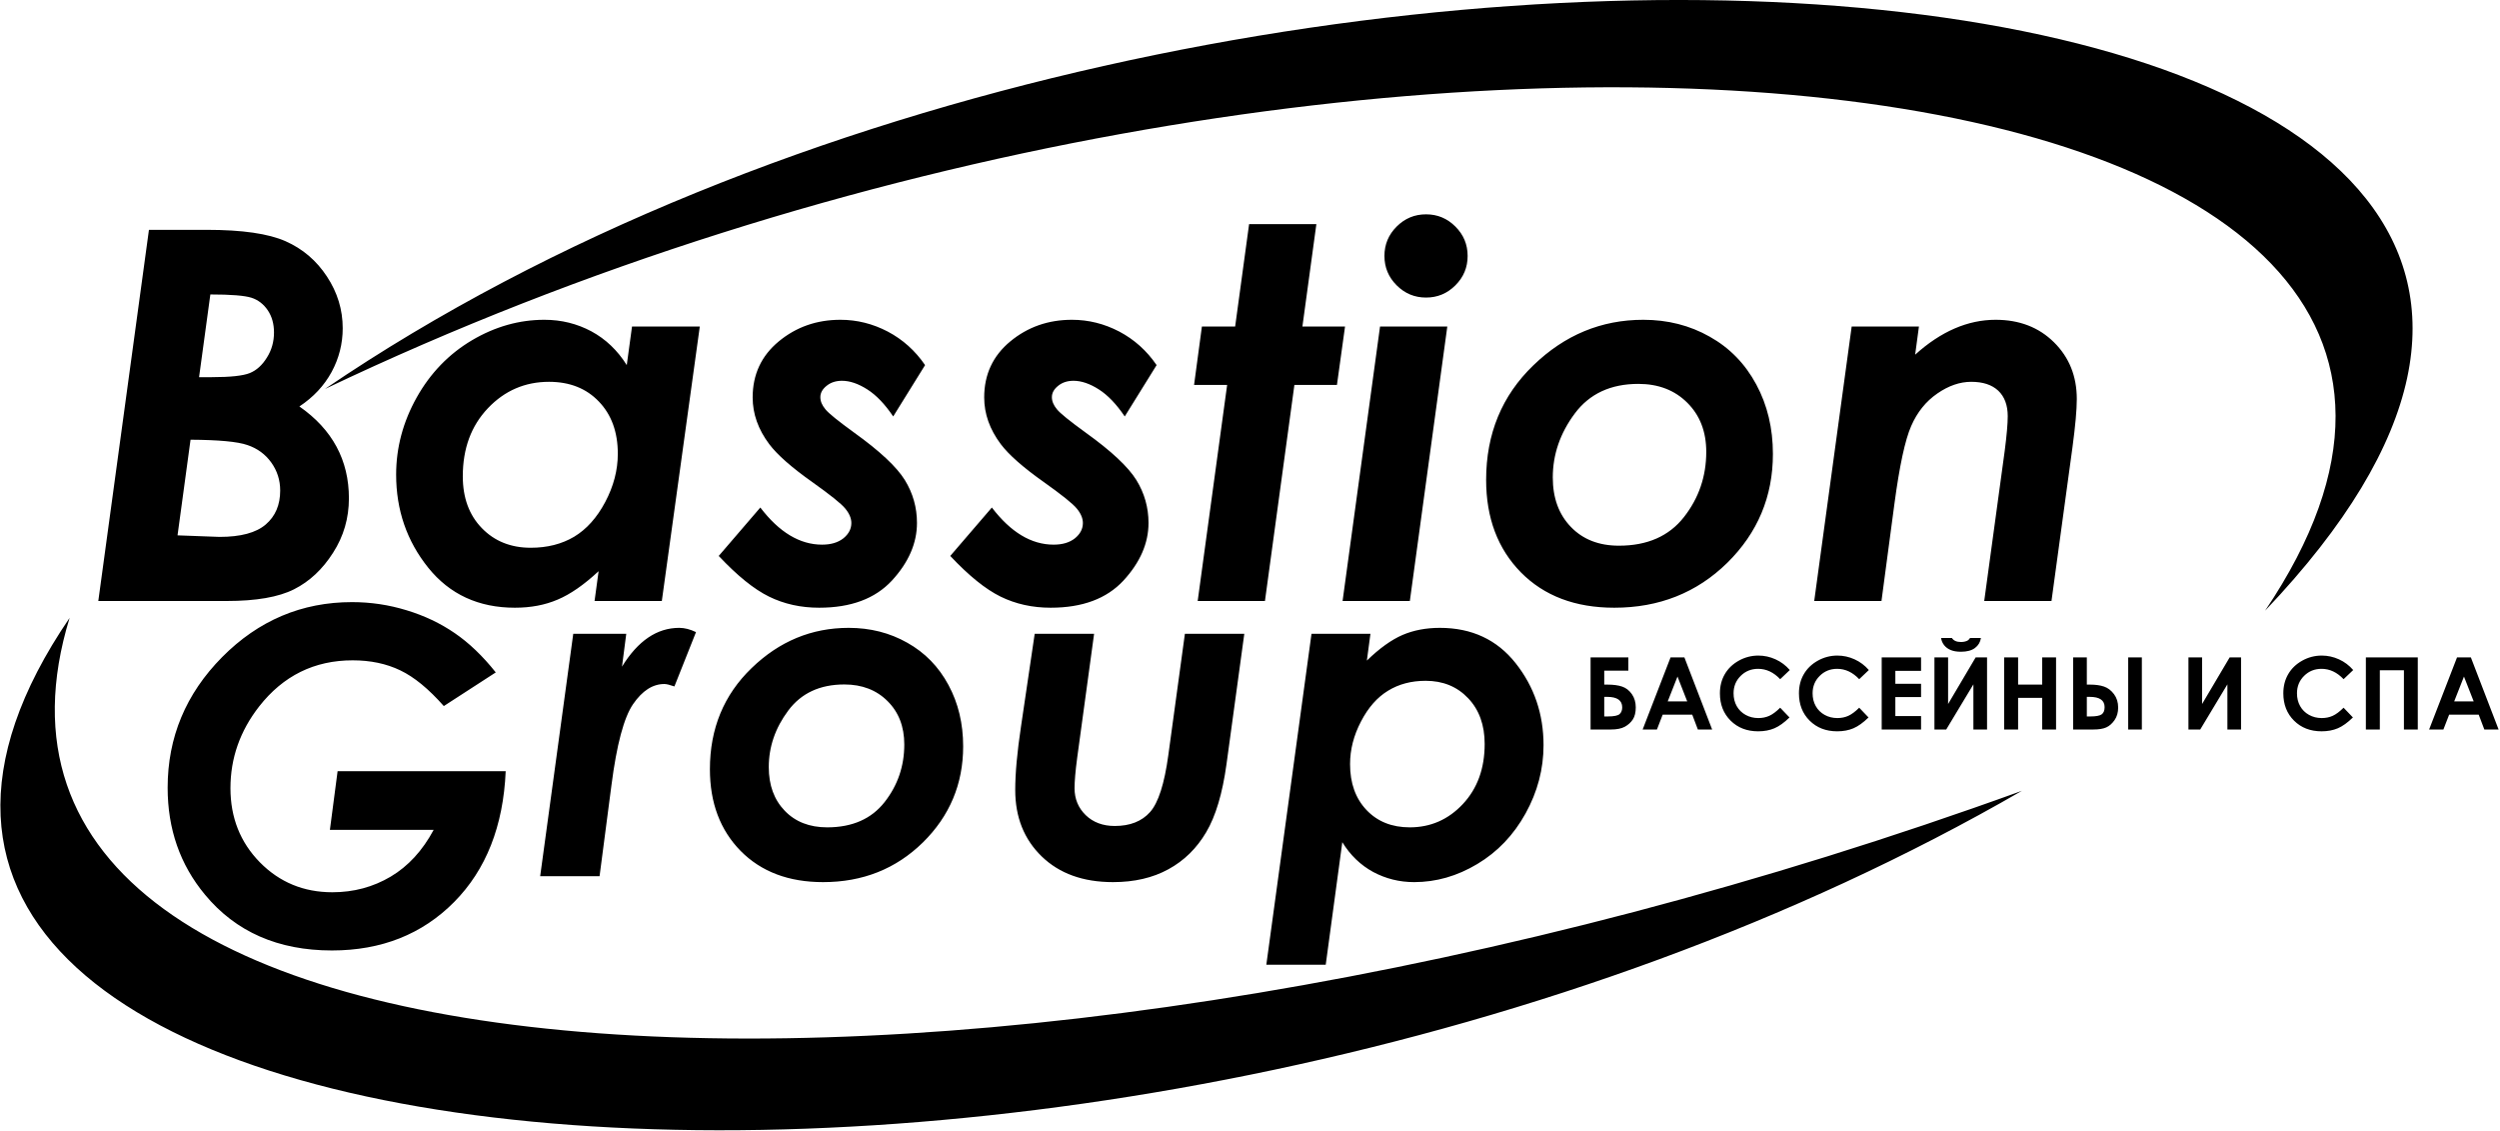
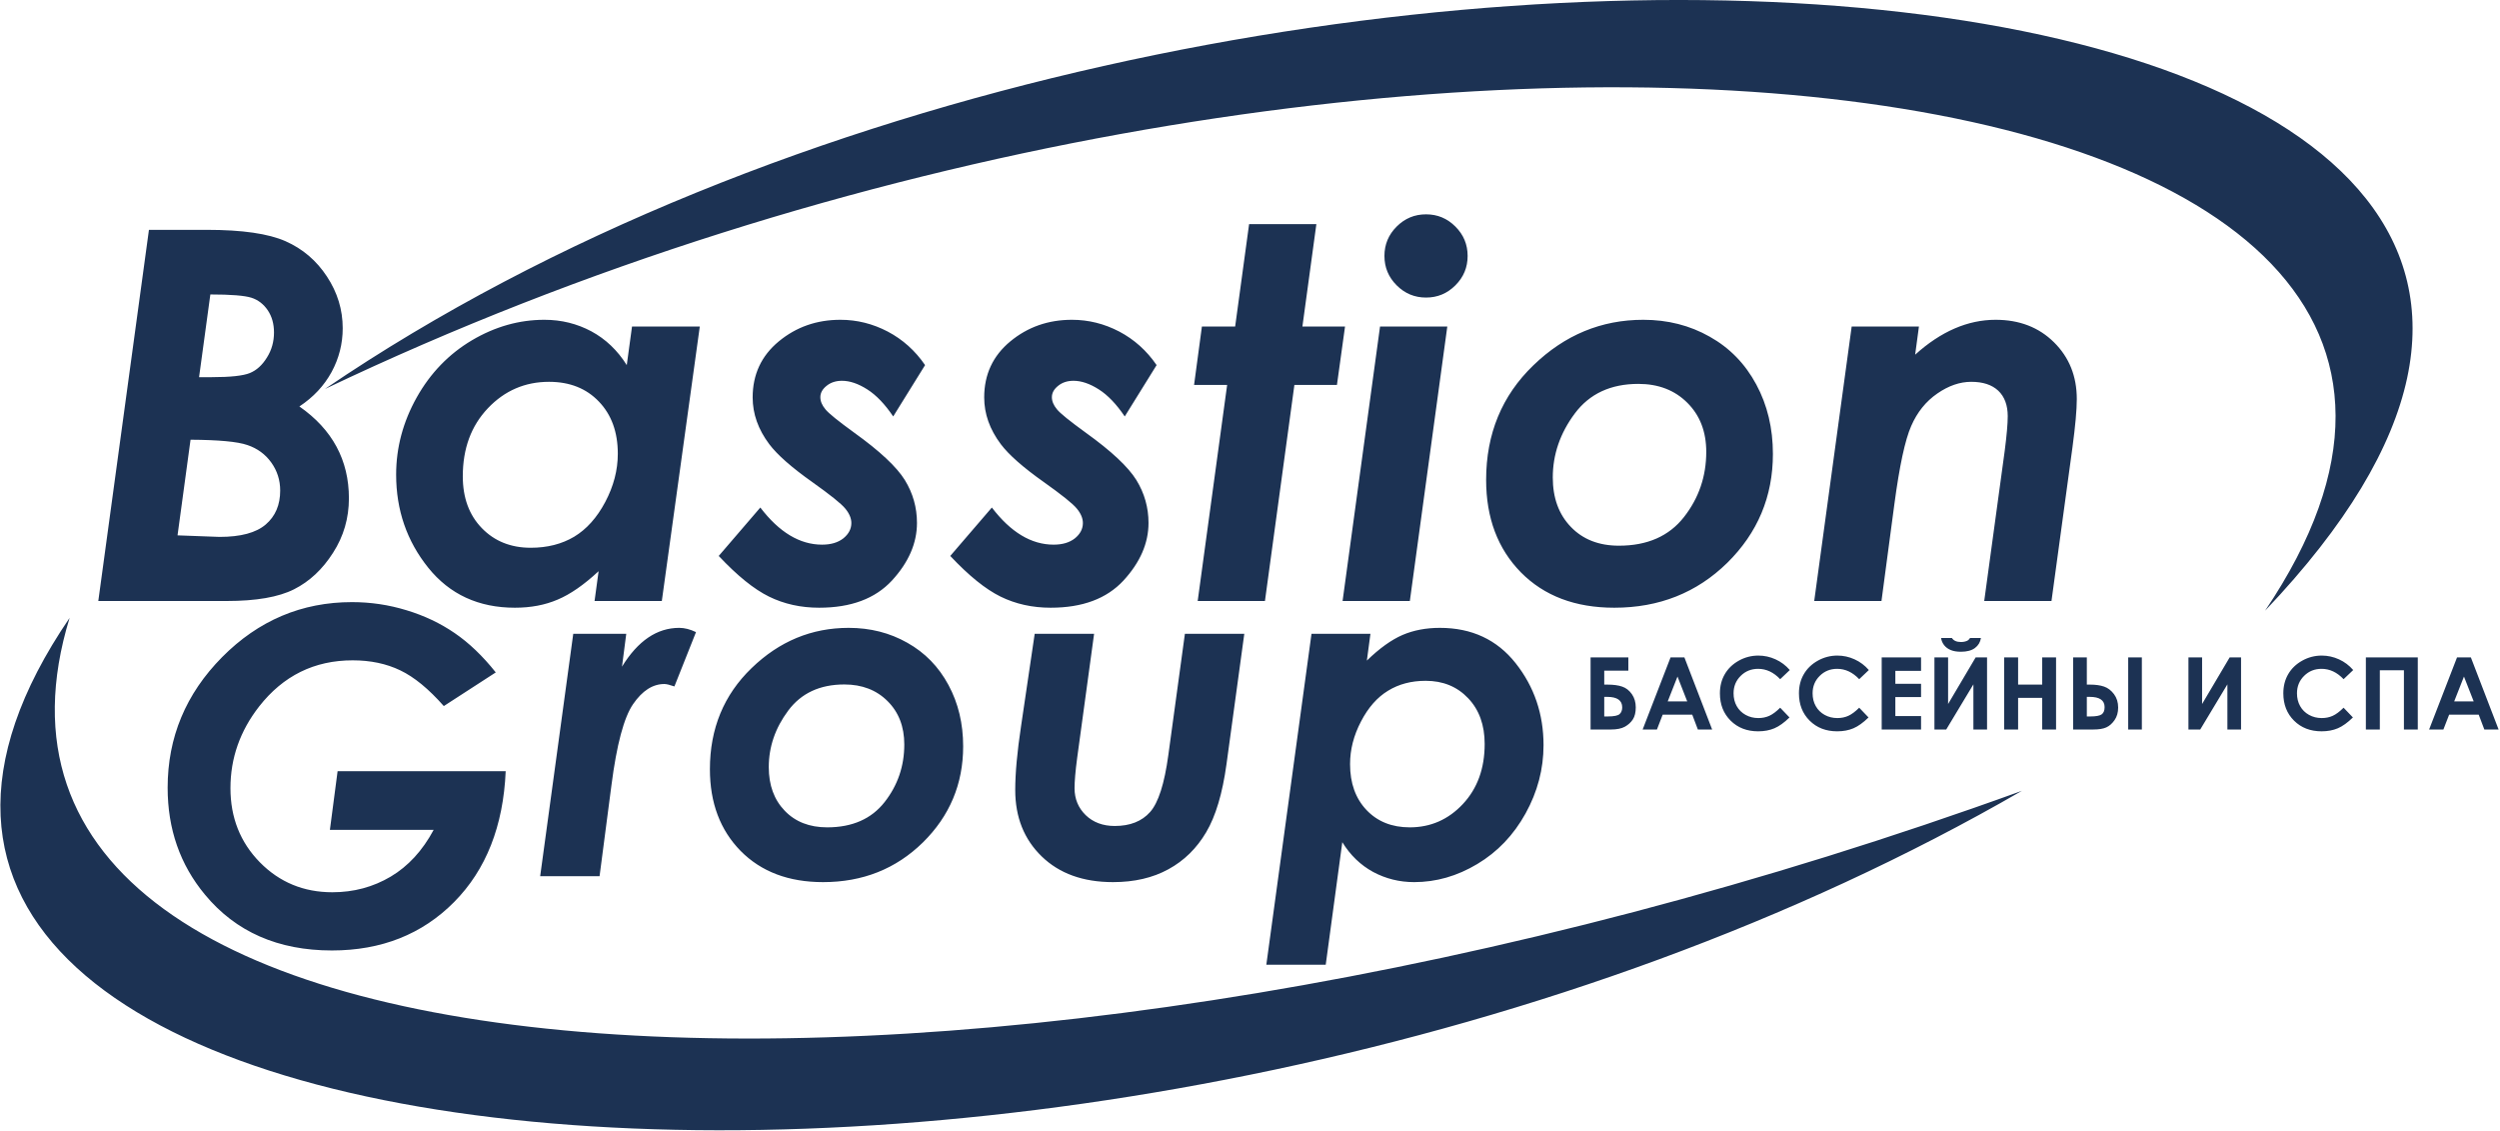
<svg xmlns="http://www.w3.org/2000/svg" xml:space="preserve" width="522px" height="236px" version="1.1" style="shape-rendering:geometricPrecision; text-rendering:geometricPrecision; image-rendering:optimizeQuality; fill-rule:evenodd; clip-rule:evenodd" viewBox="0 0 522.594 236.343">
  <defs>
    <style type="text/css">
   
-     .fil0 {fill:black;fill-rule:nonzero}
+     .fil0 {fill: #1c3253;fill-rule:nonzero}
   
  </style>
  </defs>
  <g id="Слой_x0020_1">
    <path class="fil0" d="M387.265 68.275l14.07 0 -0.793 5.891c5.387,-4.865 11.008,-7.296 16.827,-7.296 4.972,0 9.043,1.567 12.214,4.701 3.189,3.153 4.774,7.098 4.774,11.872 0,2.252 -0.306,5.603 -0.901,10.053l-4.395 32.175 -14.07 0 4.287 -31.401c0.415,-3.224 0.631,-5.638 0.631,-7.242 0,-2.306 -0.667,-4.089 -1.982,-5.332 -1.333,-1.243 -3.207,-1.856 -5.657,-1.856 -2.36,0 -4.738,0.811 -7.098,2.45 -2.377,1.64 -4.197,3.892 -5.458,6.792 -1.279,2.901 -2.45,8.341 -3.513,16.304l-2.703 20.285 -14.069 0 7.836 -57.396zm-319.372 13.064c216.972,-103.448 486.96,-73.865 405.849,46.361 137.082,-143.916 -215.879,-175.632 -405.849,-46.361zm-53.414 47.863c-32.133,104.685 191.262,114.898 408.399,36.159 -191.402,110.623 -492.444,86.904 -408.399,-36.159zm499.419 8.26l2.892 0 5.804 15.081 -2.986 0 -1.176 -3.108 -6.183 0 -1.204 3.108 -2.986 0 5.839 -15.081zm1.449 4.008l-2.044 5.192 4.078 0 -2.034 -5.192zm-20.52 -4.008l10.86 0 0 15.081 -2.899 0 0 -12.393 -5.041 0 0 12.393 -2.92 0 0 -15.081zm-2.648 2.646l-2.013 1.912c-1.369,-1.443 -2.906,-2.164 -4.618,-2.164 -1.442,0 -2.66,0.494 -3.647,1.478 -0.991,0.983 -1.485,2.195 -1.485,3.637 0,1.005 0.221,1.897 0.658,2.675 0.438,0.78 1.058,1.393 1.856,1.838 0.802,0.444 1.691,0.665 2.671,0.665 0.833,0 1.596,-0.154 2.286,-0.466 0.693,-0.312 1.453,-0.879 2.279,-1.698l1.95 2.038c-1.113,1.088 -2.167,1.845 -3.158,2.265 -0.99,0.423 -2.125,0.633 -3.396,0.633 -2.345,0 -4.267,-0.742 -5.762,-2.23 -1.495,-1.484 -2.24,-3.392 -2.24,-5.713 0,-1.506 0.339,-2.839 1.022,-4.009 0.679,-1.169 1.652,-2.107 2.923,-2.818 1.267,-0.71 2.633,-1.067 4.1,-1.067 1.242,0 2.44,0.262 3.595,0.787 1.151,0.525 2.146,1.271 2.979,2.237zm-23.462 -2.646l0 15.081 -2.856 0 0 -9.441 -5.682 9.441 -2.468 0 0 -15.081 2.856 0 0 9.749 5.77 -9.749 2.38 0zm-23.608 0l2.857 0 0 15.081 -2.857 0 0 -15.081zm-11.511 15.081l0 -15.081 2.857 0 0 5.692 0.627 0c1.197,0 2.191,0.14 2.989,0.417 0.795,0.276 1.485,0.801 2.066,1.575 0.581,0.777 0.872,1.712 0.872,2.804 0,1.033 -0.249,1.908 -0.75,2.626 -0.497,0.717 -1.074,1.225 -1.732,1.523 -0.659,0.297 -1.562,0.444 -2.71,0.444l-4.219 0zm2.857 -6.826l0 4.096 0.718 0c1.194,0 1.988,-0.147 2.394,-0.442 0.403,-0.294 0.606,-0.798 0.606,-1.508 0,-1.432 -1.04,-2.146 -3.123,-2.146l-0.595 0zm-17.296 -8.255l2.92 0 0 5.692 5.041 0 0 -5.692 2.899 0 0 15.081 -2.899 0 0 -6.616 -5.041 0 0 6.616 -2.92 0 0 -15.081zm-3.576 0l0 15.081 -2.857 0 0 -9.441 -5.682 9.441 -2.467 0 0 -15.081 2.856 0 0 9.749 5.769 -9.749 2.381 0zm-9.62 -4.054l2.268 0c0.179,0.28 0.424,0.49 0.743,0.63 0.315,0.14 0.703,0.21 1.158,0.21 0.463,0 0.882,-0.081 1.257,-0.245 0.245,-0.109 0.459,-0.308 0.644,-0.595l2.269 0c-0.13,0.868 -0.546,1.565 -1.246,2.09 -0.701,0.525 -1.678,0.787 -2.934,0.787 -0.847,0 -1.555,-0.119 -2.125,-0.353 -0.571,-0.235 -1.029,-0.571 -1.38,-1.008 -0.346,-0.438 -0.567,-0.942 -0.654,-1.516zm-12.419 4.054l8.234 0 0 2.814 -5.378 0 0 2.71 5.378 0 0 2.773 -5.378 0 0 3.97 5.378 0 0 2.814 -8.234 0 0 -15.081zm-2.69 2.646l-2.014 1.912c-1.368,-1.443 -2.905,-2.164 -4.617,-2.164 -1.442,0 -2.661,0.494 -3.648,1.478 -0.991,0.983 -1.484,2.195 -1.484,3.637 0,1.005 0.22,1.897 0.658,2.675 0.437,0.78 1.057,1.393 1.855,1.838 0.802,0.444 1.691,0.665 2.671,0.665 0.834,0 1.597,-0.154 2.286,-0.466 0.694,-0.312 1.453,-0.879 2.279,-1.698l1.95 2.038c-1.113,1.088 -2.167,1.845 -3.157,2.265 -0.991,0.423 -2.125,0.633 -3.396,0.633 -2.346,0 -4.268,-0.742 -5.763,-2.23 -1.494,-1.484 -2.24,-3.392 -2.24,-5.713 0,-1.506 0.339,-2.839 1.022,-4.009 0.68,-1.169 1.653,-2.107 2.923,-2.818 1.268,-0.71 2.633,-1.067 4.1,-1.067 1.243,0 2.44,0.262 3.595,0.787 1.152,0.525 2.146,1.271 2.98,2.237zm-16.533 0l-2.013 1.912c-1.369,-1.443 -2.906,-2.164 -4.618,-2.164 -1.442,0 -2.66,0.494 -3.648,1.478 -0.99,0.983 -1.484,2.195 -1.484,3.637 0,1.005 0.221,1.897 0.658,2.675 0.438,0.78 1.057,1.393 1.856,1.838 0.801,0.444 1.691,0.665 2.671,0.665 0.833,0 1.596,-0.154 2.286,-0.466 0.693,-0.312 1.453,-0.879 2.279,-1.698l1.95 2.038c-1.113,1.088 -2.167,1.845 -3.158,2.265 -0.991,0.423 -2.125,0.633 -3.396,0.633 -2.345,0 -4.267,-0.742 -5.762,-2.23 -1.495,-1.484 -2.241,-3.392 -2.241,-5.713 0,-1.506 0.34,-2.839 1.023,-4.009 0.679,-1.169 1.652,-2.107 2.923,-2.818 1.267,-0.71 2.632,-1.067 4.099,-1.067 1.243,0 2.441,0.262 3.596,0.787 1.151,0.525 2.146,1.271 2.979,2.237zm-24.942 -2.646l2.892 0 5.804 15.081 -2.986 0 -1.176 -3.108 -6.183 0 -1.204 3.108 -2.986 0 5.839 -15.081zm1.45 4.008l-2.045 5.192 4.078 0 -2.033 -5.192zm-18.182 11.073l0 -15.081 7.898 0 0 2.772 -5.041 0 0 2.92 0.63 0c1.278,0 2.321,0.14 3.13,0.42 0.812,0.28 1.487,0.809 2.027,1.582 0.539,0.778 0.808,1.695 0.808,2.756 0,1.05 -0.203,1.89 -0.605,2.513 -0.406,0.627 -0.963,1.134 -1.67,1.53 -0.711,0.392 -1.691,0.588 -2.945,0.588l-4.232 0zm2.857 -6.826l0 4.096 0.724 0c1.32,0 2.157,-0.172 2.51,-0.515 0.351,-0.339 0.526,-0.802 0.526,-1.383 0,-1.467 -1.054,-2.198 -3.162,-2.198l-0.598 0zm-231.879 -5.112l-10.868 7.037c-3.156,-3.575 -6.183,-6.07 -9.113,-7.471 -2.915,-1.4 -6.231,-2.093 -9.951,-2.093 -8.018,0 -14.538,3.22 -19.578,9.661 -3.993,5.119 -5.99,10.803 -5.99,17.066 0,6.151 2.045,11.319 6.151,15.505 4.106,4.17 9.161,6.264 15.167,6.264 4.476,0 8.533,-1.095 12.205,-3.269 3.654,-2.173 6.649,-5.426 8.983,-9.773l-21.703 0 1.61 -12.269 35.164 0c-0.499,11.48 -4.106,20.609 -10.788,27.356 -6.681,6.746 -15.215,10.127 -25.568,10.127 -11.254,0 -20.126,-3.897 -26.566,-11.689 -5.201,-6.263 -7.793,-13.702 -7.793,-22.348 0,-10.53 3.8,-19.627 11.399,-27.307 7.6,-7.664 16.665,-11.496 27.162,-11.496 3.913,0 7.713,0.563 11.432,1.707 3.72,1.127 7.068,2.72 10.047,4.765 2.995,2.045 5.861,4.782 8.598,8.227zm16.21 -8.076l11.088 0 -0.891 6.872c3.325,-5.408 7.319,-8.113 11.98,-8.113 1.113,0 2.275,0.302 3.5,0.891l-4.518 11.359c-0.955,-0.334 -1.655,-0.509 -2.1,-0.509 -2.435,0 -4.614,1.4 -6.539,4.2 -1.925,2.8 -3.436,8.463 -4.534,16.99l-2.482 18.995 -12.424 0 6.92 -50.685zm57.62 -1.241c4.502,0 8.591,1.035 12.265,3.118 3.691,2.069 6.555,5.011 8.607,8.83 2.052,3.802 3.071,8.081 3.071,12.822 0,7.875 -2.816,14.573 -8.432,20.109 -5.632,5.52 -12.584,8.288 -20.872,8.288 -7.207,0 -12.95,-2.179 -17.245,-6.522 -4.28,-4.36 -6.428,-10.055 -6.428,-17.086 0,-8.496 2.912,-15.543 8.719,-21.143 5.806,-5.616 12.567,-8.416 20.315,-8.416zm-0.907 11.836c-5.107,0 -9.02,1.814 -11.741,5.457 -2.72,3.643 -4.072,7.588 -4.072,11.82 0,3.786 1.114,6.825 3.34,9.132 2.212,2.307 5.171,3.468 8.878,3.468 5.249,0 9.259,-1.766 12.011,-5.282 2.752,-3.516 4.12,-7.525 4.12,-12.043 0,-3.722 -1.161,-6.745 -3.5,-9.068 -2.323,-2.323 -5.345,-3.484 -9.036,-3.484zm39.815 -10.595l12.425 0 -3.532 25.883c-0.381,2.848 -0.556,4.996 -0.556,6.412 0,2.227 0.78,4.104 2.322,5.616 1.559,1.511 3.596,2.275 6.078,2.275 3.213,0 5.679,-0.971 7.413,-2.928 1.718,-1.941 2.991,-5.902 3.802,-11.884l3.468 -25.374 12.425 0 -3.722 27.251c-0.844,6.142 -2.259,10.882 -4.248,14.239 -1.989,3.373 -4.614,5.95 -7.907,7.747 -3.277,1.798 -7.143,2.689 -11.581,2.689 -6.268,0 -11.232,-1.797 -14.923,-5.377 -3.691,-3.58 -5.536,-8.209 -5.536,-13.888 0,-3.468 0.397,-7.939 1.225,-13.396l2.847 -19.265zm60.879 69.203l-12.425 0 9.45 -69.203 12.329 0 -0.747 5.6c2.656,-2.577 5.154,-4.359 7.477,-5.362 2.307,-0.986 4.916,-1.479 7.795,-1.479 6.666,0 11.948,2.466 15.845,7.382 3.898,4.931 5.839,10.643 5.839,17.15 0,4.995 -1.257,9.752 -3.754,14.269 -2.514,4.535 -5.871,8.05 -10.103,10.58 -4.216,2.529 -8.622,3.786 -13.204,3.786 -3.086,0 -5.95,-0.716 -8.591,-2.131 -2.625,-1.432 -4.772,-3.5 -6.442,-6.221l-3.469 25.629zm20.904 -59.372c-2.99,0 -5.6,0.685 -7.858,2.069 -2.26,1.368 -4.153,3.516 -5.664,6.427 -1.527,2.911 -2.291,5.886 -2.291,8.924 0,3.978 1.145,7.176 3.436,9.593 2.291,2.419 5.314,3.628 9.053,3.628 4.358,0 8.065,-1.623 11.104,-4.868 3.038,-3.246 4.566,-7.43 4.566,-12.568 0,-3.946 -1.146,-7.143 -3.453,-9.561 -2.307,-2.435 -5.266,-3.644 -8.893,-3.644zm-56.281 -66.015l-6.666 10.738c-1.729,-2.559 -3.53,-4.45 -5.422,-5.657 -1.892,-1.207 -3.657,-1.802 -5.297,-1.802 -1.261,0 -2.342,0.342 -3.206,1.045 -0.883,0.703 -1.315,1.495 -1.315,2.378 0,0.847 0.342,1.675 1.044,2.522 0.667,0.847 2.685,2.468 6.035,4.9 5.369,3.856 8.882,7.152 10.593,9.908 1.694,2.757 2.541,5.748 2.541,8.972 0,4.234 -1.748,8.251 -5.243,12.052 -3.513,3.784 -8.575,5.675 -15.222,5.675 -3.838,0 -7.333,-0.774 -10.485,-2.324 -3.153,-1.549 -6.648,-4.378 -10.521,-8.503l8.701 -10.124c3.945,5.17 8.251,7.764 12.917,7.764 1.874,0 3.351,-0.45 4.468,-1.333 1.099,-0.901 1.657,-1.964 1.657,-3.189 0,-0.973 -0.414,-1.981 -1.261,-3.008 -0.847,-1.045 -3.153,-2.883 -6.9,-5.549 -4.359,-3.08 -7.35,-5.729 -9.007,-7.927 -2.324,-3.098 -3.477,-6.341 -3.477,-9.782 0,-4.792 1.819,-8.701 5.458,-11.71 3.639,-3.009 7.927,-4.521 12.899,-4.521 3.477,0 6.774,0.828 9.909,2.467 3.134,1.658 5.728,3.982 7.8,7.008zm-210.79 -28.284l12.124 0c7.386,0 12.863,0.793 16.448,2.378 3.585,1.586 6.467,4.036 8.665,7.387 2.198,3.333 3.297,6.936 3.297,10.809 0,3.224 -0.775,6.287 -2.324,9.151 -1.567,2.865 -3.801,5.261 -6.738,7.207 6.9,4.81 10.359,11.223 10.359,19.204 0,4.143 -1.099,7.945 -3.315,11.385 -2.197,3.459 -4.918,6 -8.16,7.639 -3.243,1.639 -7.945,2.45 -14.071,2.45l-26.878 0 10.593 -77.61zm5.981 63.883l8.791 0.324c4.432,0 7.639,-0.865 9.656,-2.594 2.018,-1.73 3.027,-4.09 3.027,-7.099 0,-2.179 -0.63,-4.143 -1.873,-5.872 -1.244,-1.73 -2.901,-2.937 -4.973,-3.639 -2.071,-0.721 -6.035,-1.081 -11.908,-1.117l-2.72 19.997zm4.504 -33.076l2.63 0c3.927,0 6.594,-0.289 7.999,-0.865 1.405,-0.577 2.594,-1.658 3.567,-3.243 0.991,-1.567 1.477,-3.315 1.477,-5.242 0,-1.802 -0.432,-3.333 -1.297,-4.63 -0.883,-1.298 -2.018,-2.18 -3.423,-2.63 -1.405,-0.451 -4.27,-0.685 -8.593,-0.685l-2.36 17.295zm90.568 -10.593l14.178 0 -7.944 57.396 -14.07 0 0.846 -6.233c-3.062,2.846 -5.908,4.828 -8.575,5.945 -2.648,1.135 -5.621,1.693 -8.935,1.693 -7.603,0 -13.638,-2.792 -18.123,-8.359 -4.487,-5.585 -6.72,-12.07 -6.72,-19.474 0,-5.657 1.441,-11.026 4.305,-16.142 2.865,-5.098 6.72,-9.08 11.548,-11.944 4.846,-2.864 9.89,-4.287 15.169,-4.287 3.549,0 6.81,0.81 9.818,2.414 2.991,1.621 5.459,3.963 7.404,7.061l1.099 -8.07zm-21.186 46.263c3.477,0 6.504,-0.775 9.08,-2.306 2.577,-1.55 4.756,-3.964 6.504,-7.26 1.747,-3.297 2.63,-6.666 2.63,-10.089 0,-4.522 -1.315,-8.161 -3.963,-10.917 -2.631,-2.756 -6.108,-4.126 -10.431,-4.126 -5.009,0 -9.278,1.838 -12.773,5.513 -3.513,3.693 -5.261,8.431 -5.261,14.25 0,4.486 1.334,8.107 3.982,10.827 2.648,2.738 6.071,4.108 10.232,4.108zm82.489 -38.193l-6.666 10.738c-1.729,-2.559 -3.531,-4.45 -5.423,-5.657 -1.891,-1.207 -3.657,-1.802 -5.296,-1.802 -1.261,0 -2.342,0.342 -3.207,1.045 -0.883,0.703 -1.315,1.495 -1.315,2.378 0,0.847 0.342,1.675 1.045,2.522 0.667,0.847 2.684,2.468 6.035,4.9 5.369,3.856 8.882,7.152 10.593,9.908 1.694,2.757 2.54,5.748 2.54,8.972 0,4.234 -1.747,8.251 -5.242,12.052 -3.513,3.784 -8.576,5.675 -15.223,5.675 -3.837,0 -7.332,-0.774 -10.485,-2.324 -3.153,-1.549 -6.648,-4.378 -10.521,-8.503l8.702 -10.124c3.945,5.17 8.25,7.764 12.916,7.764 1.874,0 3.351,-0.45 4.468,-1.333 1.099,-0.901 1.658,-1.964 1.658,-3.189 0,-0.973 -0.415,-1.981 -1.262,-3.008 -0.846,-1.045 -3.152,-2.883 -6.899,-5.549 -4.36,-3.08 -7.35,-5.729 -9.008,-7.927 -2.324,-3.098 -3.477,-6.341 -3.477,-9.782 0,-4.792 1.82,-8.701 5.459,-11.71 3.639,-3.009 7.926,-4.521 12.899,-4.521 3.477,0 6.773,0.828 9.908,2.467 3.135,1.658 5.729,3.982 7.801,7.008zm67.782 -29.472l14.07 0 -2.918 21.402 8.917 0 -1.693 12.214 -8.9 0 -6.161 45.182 -14.07 0 6.162 -45.182 -6.918 0 1.639 -12.214 6.954 0 2.918 -21.402zm37.013 -2.054c2.396,0 4.431,0.847 6.143,2.558 1.711,1.711 2.558,3.747 2.558,6.143 0,2.396 -0.847,4.432 -2.558,6.143 -1.712,1.712 -3.747,2.559 -6.143,2.559 -2.397,0 -4.432,-0.847 -6.144,-2.559 -1.711,-1.711 -2.558,-3.747 -2.558,-6.143 0,-2.396 0.847,-4.432 2.558,-6.143 1.712,-1.711 3.747,-2.558 6.144,-2.558zm-9.621 23.456l14.07 0 -7.836 57.396 -14.07 0 7.836 -57.396zm55.07 -1.405c5.098,0 9.728,1.171 13.889,3.53 4.18,2.342 7.423,5.675 9.746,9.999 2.325,4.305 3.477,9.151 3.477,14.52 0,8.918 -3.188,16.502 -9.548,22.771 -6.377,6.252 -14.25,9.386 -23.636,9.386 -8.161,0 -14.664,-2.468 -19.528,-7.386 -4.846,-4.936 -7.278,-11.386 -7.278,-19.348 0,-9.621 3.297,-17.601 9.872,-23.943 6.576,-6.359 14.232,-9.529 23.006,-9.529zm-1.027 13.403c-5.783,0 -10.215,2.054 -13.296,6.179 -3.08,4.125 -4.612,8.593 -4.612,13.385 0,4.288 1.262,7.729 3.784,10.341 2.504,2.612 5.855,3.927 10.052,3.927 5.945,0 10.485,-1.999 13.602,-5.981 3.117,-3.981 4.666,-8.521 4.666,-13.637 0,-4.216 -1.315,-7.639 -3.964,-10.269 -2.63,-2.63 -6.053,-3.945 -10.232,-3.945z" />
  </g>
</svg>
